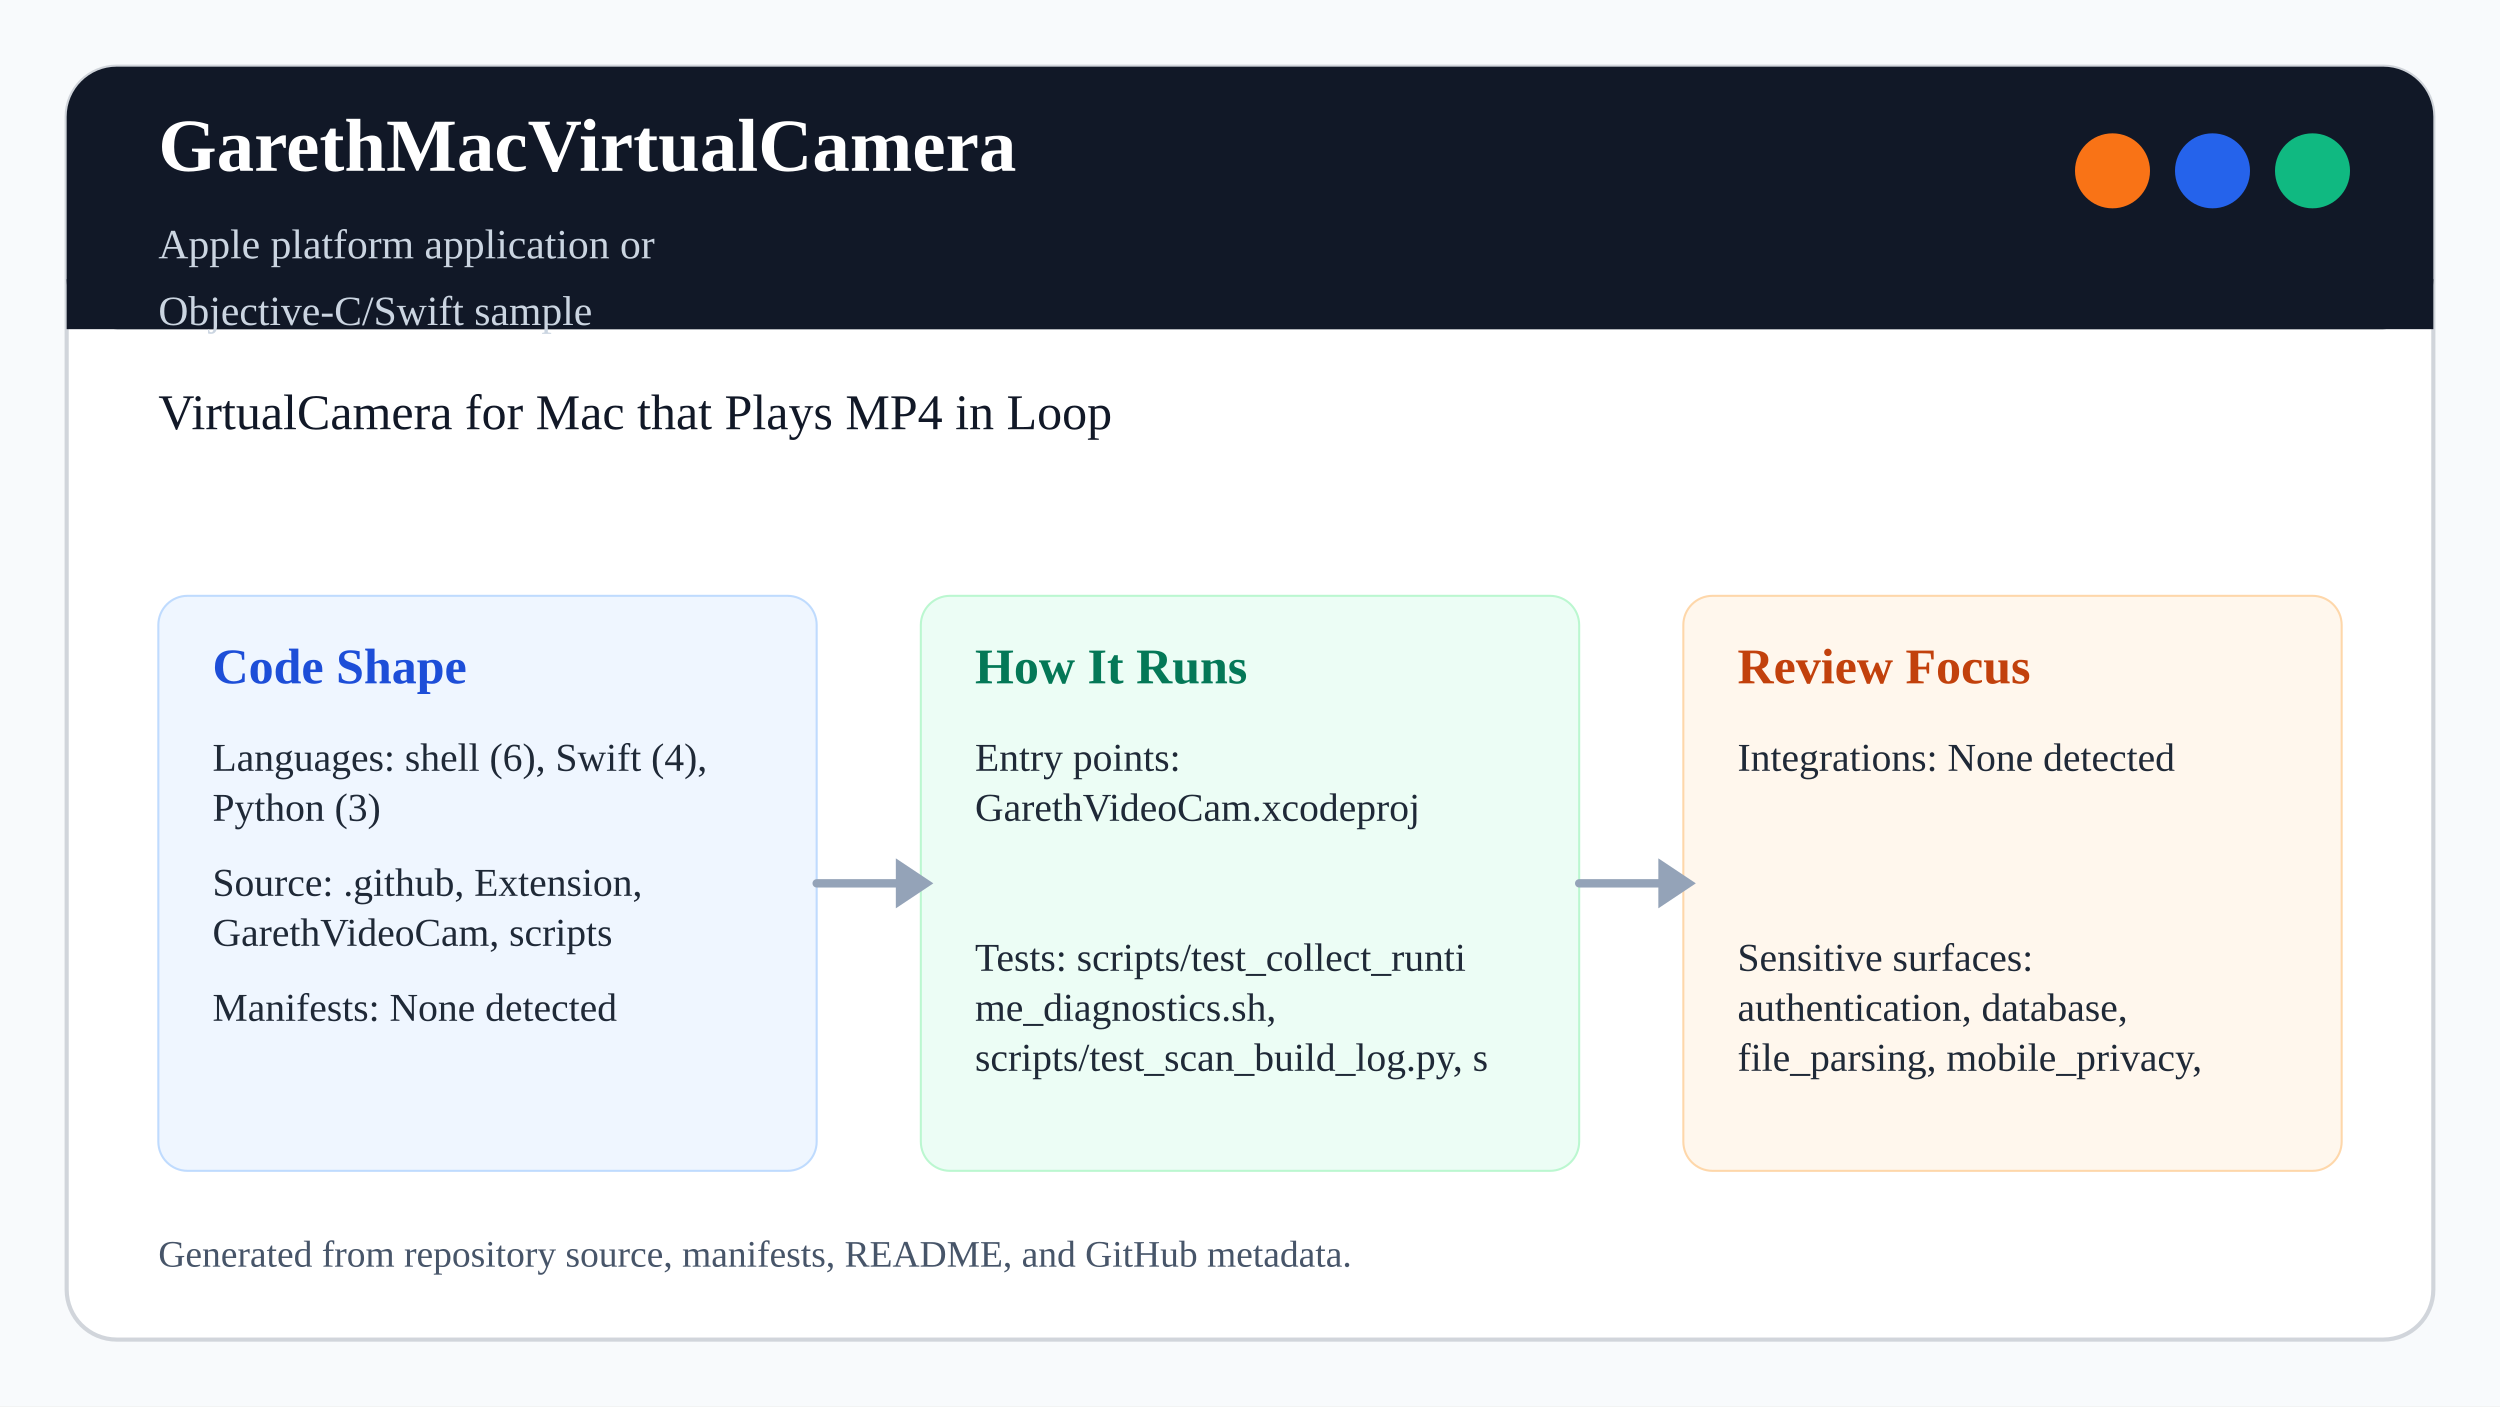
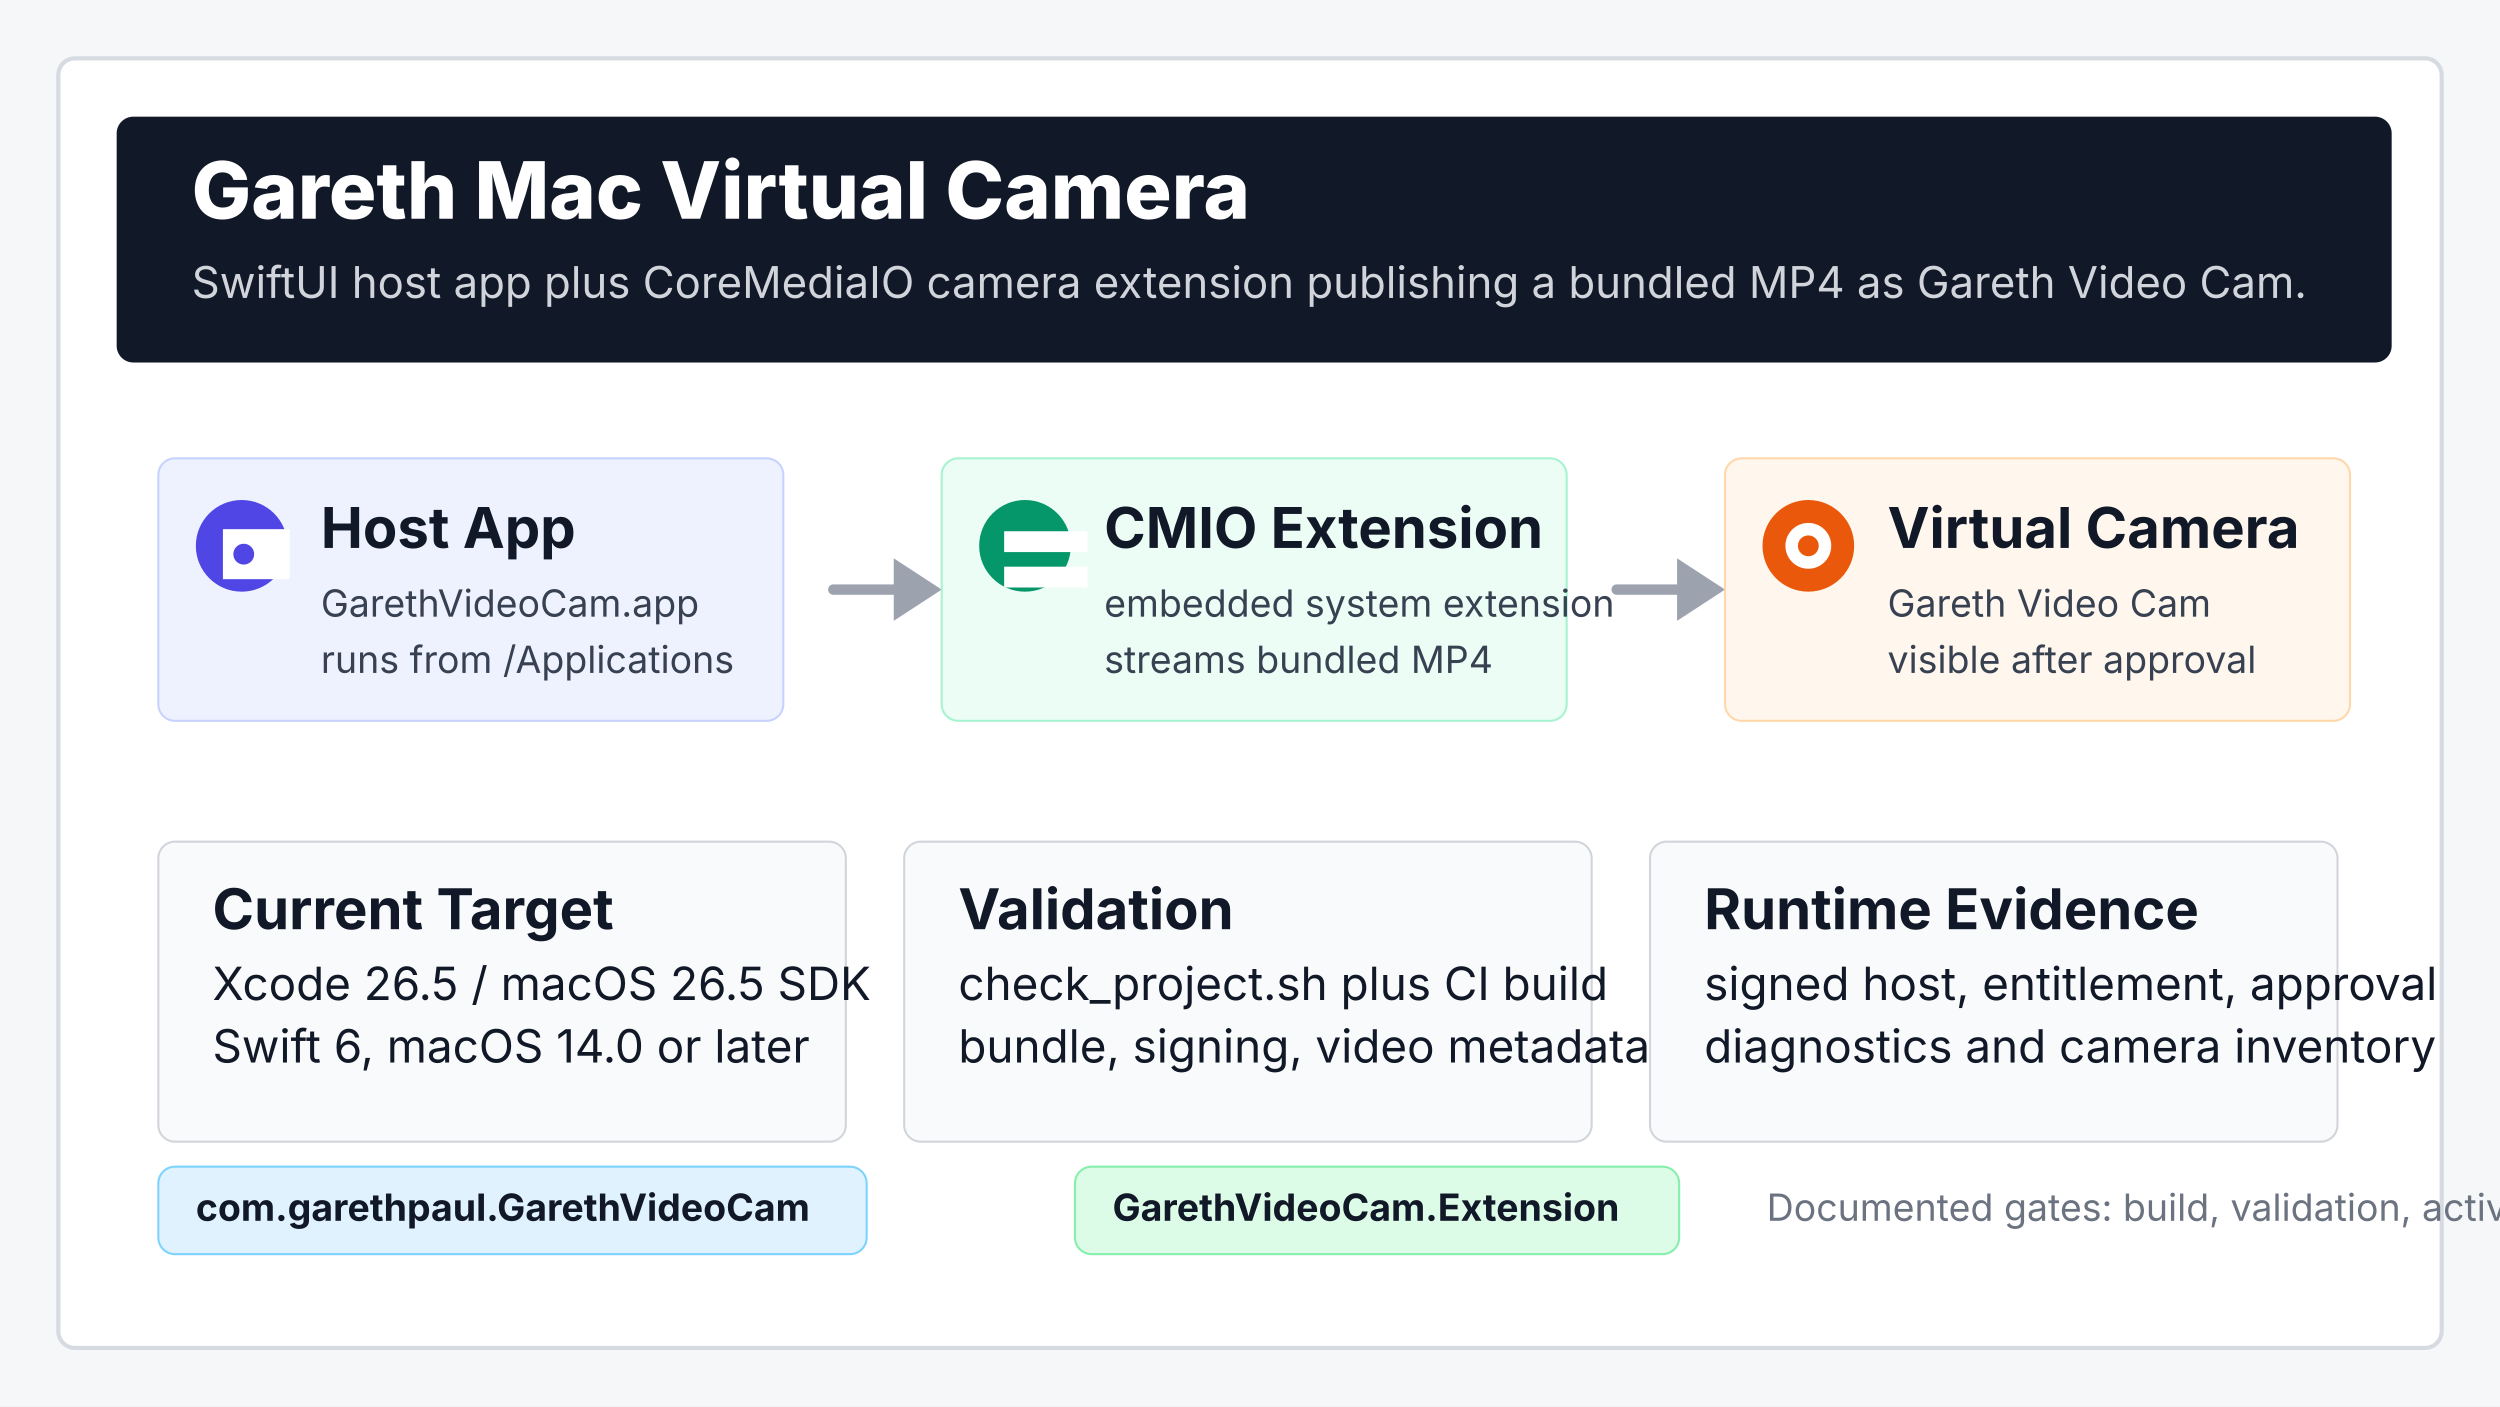
<svg xmlns="http://www.w3.org/2000/svg" width="1200" height="675" viewBox="0 0 1200 675" role="img" aria-labelledby="title desc">
-   <rect width="1200" height="675" fill="#f8fafc" />
-   <rect x="32" y="32" width="1136" height="611" rx="24" fill="#ffffff" stroke="#d1d5db" stroke-width="2" />
-   <rect x="32" y="32" width="1136" height="126" rx="24" fill="#111827" />
-   <path d="M32 134h1136v24H32z" fill="#111827" />
-   <circle cx="1062" cy="82" r="18" fill="#2563eb" />
-   <circle cx="1110" cy="82" r="18" fill="#10b981" />
-   <circle cx="1014" cy="82" r="18" fill="#f97316" />
-   <text x="76" y="82" font-size="36" fill="#ffffff" font-weight="700">GarethMacVirtualCamera</text>
-   <text x="76" y="124" font-size="20" fill="#cbd5e1">Apple platform application or</text>
-   <text x="76" y="156" font-size="20" fill="#cbd5e1">Objective-C/Swift sample</text>
-   <text x="76" y="206" font-size="24" fill="#111827">VirtualCamera for Mac that Plays MP4 in Loop</text>
-   <rect x="76" y="286" width="316" height="276" rx="14" fill="#eff6ff" stroke="#bfdbfe" />
-   <text x="102" y="328" font-size="24" font-weight="700" fill="#1d4ed8">Code Shape</text>
-   <text x="102" y="370" font-size="19" fill="#1f2937">Languages: shell (6), Swift (4),</text>
-   <text x="102" y="394" font-size="19" fill="#1f2937">Python (3)</text>
-   <text x="102" y="430" font-size="19" fill="#1f2937">Source: .github, Extension,</text>
-   <text x="102" y="454" font-size="19" fill="#1f2937">GarethVideoCam, scripts</text>
-   <text x="102" y="490" font-size="19" fill="#1f2937">Manifests: None detected</text>
-   <rect x="442" y="286" width="316" height="276" rx="14" fill="#ecfdf5" stroke="#bbf7d0" />
-   <text x="468" y="328" font-size="24" font-weight="700" fill="#047857">How It Runs</text>
-   <text x="468" y="370" font-size="19" fill="#1f2937">Entry points:</text>
-   <text x="468" y="394" font-size="19" fill="#1f2937">GarethVideoCam.xcodeproj</text>
-   <text x="468" y="466" font-size="19" fill="#1f2937">Tests: scripts/test_collect_runti</text>
-   <text x="468" y="490" font-size="19" fill="#1f2937">me_diagnostics.sh,</text>
-   <text x="468" y="514" font-size="19" fill="#1f2937">scripts/test_scan_build_log.py, s</text>
-   <rect x="808" y="286" width="316" height="276" rx="14" fill="#fff7ed" stroke="#fed7aa" />
-   <text x="834" y="328" font-size="24" font-weight="700" fill="#c2410c">Review Focus</text>
-   <text x="834" y="370" font-size="19" fill="#1f2937">Integrations: None detected</text>
-   <text x="834" y="466" font-size="19" fill="#1f2937">Sensitive surfaces:</text>
-   <text x="834" y="490" font-size="19" fill="#1f2937">authentication, database,</text>
-   <text x="834" y="514" font-size="19" fill="#1f2937">file_parsing, mobile_privacy,</text>
-   <path d="M392 424h50" stroke="#94a3b8" stroke-width="4" stroke-linecap="round" />
-   <path d="M430 412l18 12-18 12z" fill="#94a3b8" />
-   <path d="M758 424h50" stroke="#94a3b8" stroke-width="4" stroke-linecap="round" />
-   <path d="M796 412l18 12-18 12z" fill="#94a3b8" />
-   <text x="76" y="608" font-size="18" fill="#475569">Generated from repository source, manifests, README, and GitHub metadata.</text>
+   <defs>
+     <style>
+       .label { font-family: -apple-system, BlinkMacSystemFont, "Segoe UI", sans-serif; }
+       .small { font-size: 18px; fill: #374151; }
+       .body { font-size: 22px; fill: #111827; }
+       .heading { font-size: 27px; font-weight: 700; fill: #111827; }
+       .pill { font-size: 18px; font-weight: 700; fill: #111827; }
+       .muted { fill: #6b7280; font-size: 18px; }
+     </style>
+   </defs>
+   <rect width="1200" height="675" fill="#f6f7f9" />
+   <rect x="28" y="28" width="1144" height="619" rx="8" fill="#ffffff" stroke="#d6dae1" stroke-width="2" />
+   <rect x="56" y="56" width="1092" height="118" rx="8" fill="#111827" />
+   <text class="label" x="92" y="105" font-size="38" font-weight="800" fill="#ffffff">Gareth Mac Virtual Camera</text>
+   <text class="label" x="92" y="143" font-size="21" fill="#d1d5db">SwiftUI host app plus CoreMediaIO camera extension publishing a bundled MP4 as Gareth Video Cam.</text>
+   <g transform="translate(76 220)">
+     <rect x="0" y="0" width="300" height="126" rx="8" fill="#eef2ff" stroke="#c7d2fe" />
+     <circle cx="40" cy="42" r="22" fill="#4f46e5" />
+     <path d="M31 34h32v24H31z" fill="#ffffff" />
+     <circle cx="41" cy="46" r="5" fill="#4f46e5" />
+     <text class="label heading" x="78" y="43">Host App</text>
+     <text class="label small" x="78" y="76">GarethVideoCam.app</text>
+     <text class="label small" x="78" y="103">runs from /Applications</text>
+   </g>
+   <path d="M400 283h42" stroke="#9ca3af" stroke-width="5" stroke-linecap="round" />
+   <path d="M429 268l23 15-23 15z" fill="#9ca3af" />
+   <g transform="translate(452 220)">
+     <rect x="0" y="0" width="300" height="126" rx="8" fill="#ecfdf5" stroke="#a7f3d0" />
+     <circle cx="40" cy="42" r="22" fill="#059669" />
+     <path d="M30 35h40v10H30zm0 17h40v10H30z" fill="#ffffff" />
+     <text class="label heading" x="78" y="43">CMIO Extension</text>
+     <text class="label small" x="78" y="76">embedded system extension</text>
+     <text class="label small" x="78" y="103">streams bundled MP4</text>
+   </g>
+   <path d="M776 283h42" stroke="#9ca3af" stroke-width="5" stroke-linecap="round" />
+   <path d="M805 268l23 15-23 15z" fill="#9ca3af" />
+   <g transform="translate(828 220)">
+     <rect x="0" y="0" width="300" height="126" rx="8" fill="#fff7ed" stroke="#fed7aa" />
+     <circle cx="40" cy="42" r="22" fill="#ea580c" />
+     <circle cx="40" cy="42" r="11" fill="#ffffff" />
+     <circle cx="40" cy="42" r="5" fill="#ea580c" />
+     <text class="label heading" x="78" y="43">Virtual Camera</text>
+     <text class="label small" x="78" y="76">Gareth Video Cam</text>
+     <text class="label small" x="78" y="103">visible after approval</text>
+   </g>
+   <g transform="translate(76 404)">
+     <rect x="0" y="0" width="330" height="144" rx="8" fill="#f9fafb" stroke="#d1d5db" />
+     <text class="label heading" x="26" y="42">Current Target</text>
+     <text class="label body" x="26" y="76">Xcode 26.5 / macOS 26.5 SDK</text>
+     <text class="label body" x="26" y="106">Swift 6, macOS 14.0 or later</text>
+   </g>
+   <g transform="translate(434 404)">
+     <rect x="0" y="0" width="330" height="144" rx="8" fill="#f9fafb" stroke="#d1d5db" />
+     <text class="label heading" x="26" y="42">Validation</text>
+     <text class="label body" x="26" y="76">check_project.sh plus CI build</text>
+     <text class="label body" x="26" y="106">bundle, signing, video metadata</text>
+   </g>
+   <g transform="translate(792 404)">
+     <rect x="0" y="0" width="330" height="144" rx="8" fill="#f9fafb" stroke="#d1d5db" />
+     <text class="label heading" x="26" y="42">Runtime Evidence</text>
+     <text class="label body" x="26" y="76">signed host, entitlement, approval</text>
+     <text class="label body" x="26" y="106">diagnostics and camera inventory</text>
+   </g>
+   <g transform="translate(76 590)">
+     <rect x="0" y="-30" width="340" height="42" rx="8" fill="#e0f2fe" stroke="#7dd3fc" />
+     <text class="label pill" x="18" y="-4">com.garethpaul.GarethVideoCam</text>
+     <rect x="440" y="-30" width="290" height="42" rx="8" fill="#dcfce7" stroke="#86efac" />
+     <text class="label pill" x="458" y="-4">GarethVideoCam.Extension</text>
+     <text class="label muted" x="772" y="-4">Documented gates: build, validation, activation.</text>
+   </g>
</svg>
